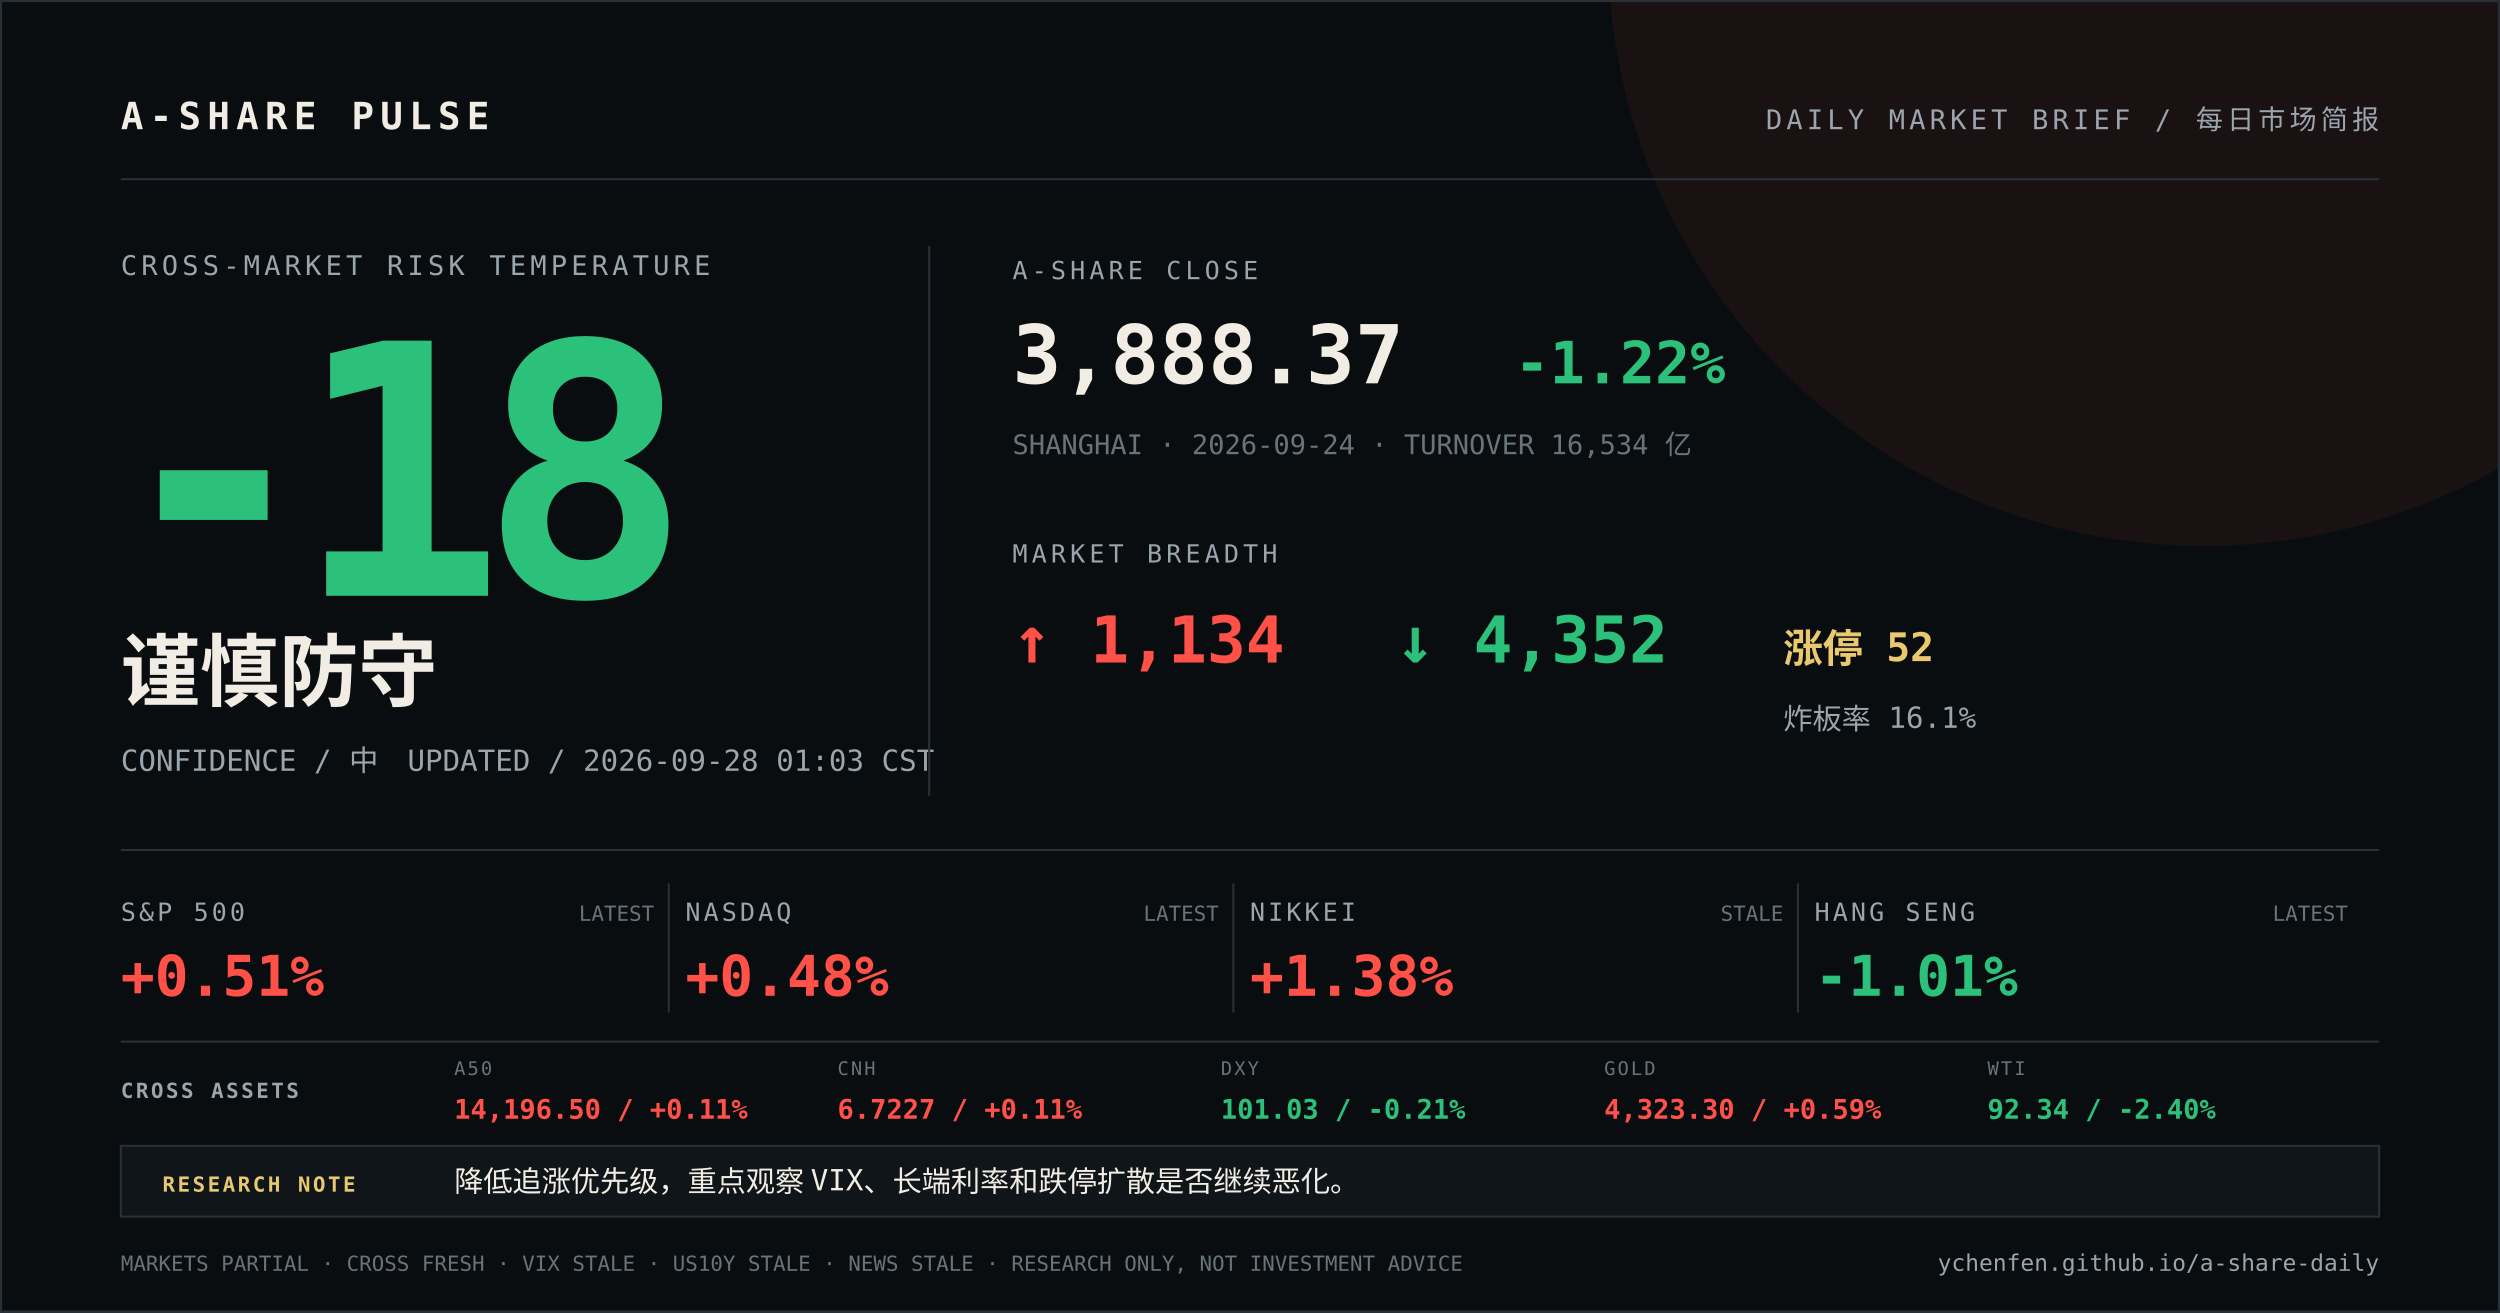
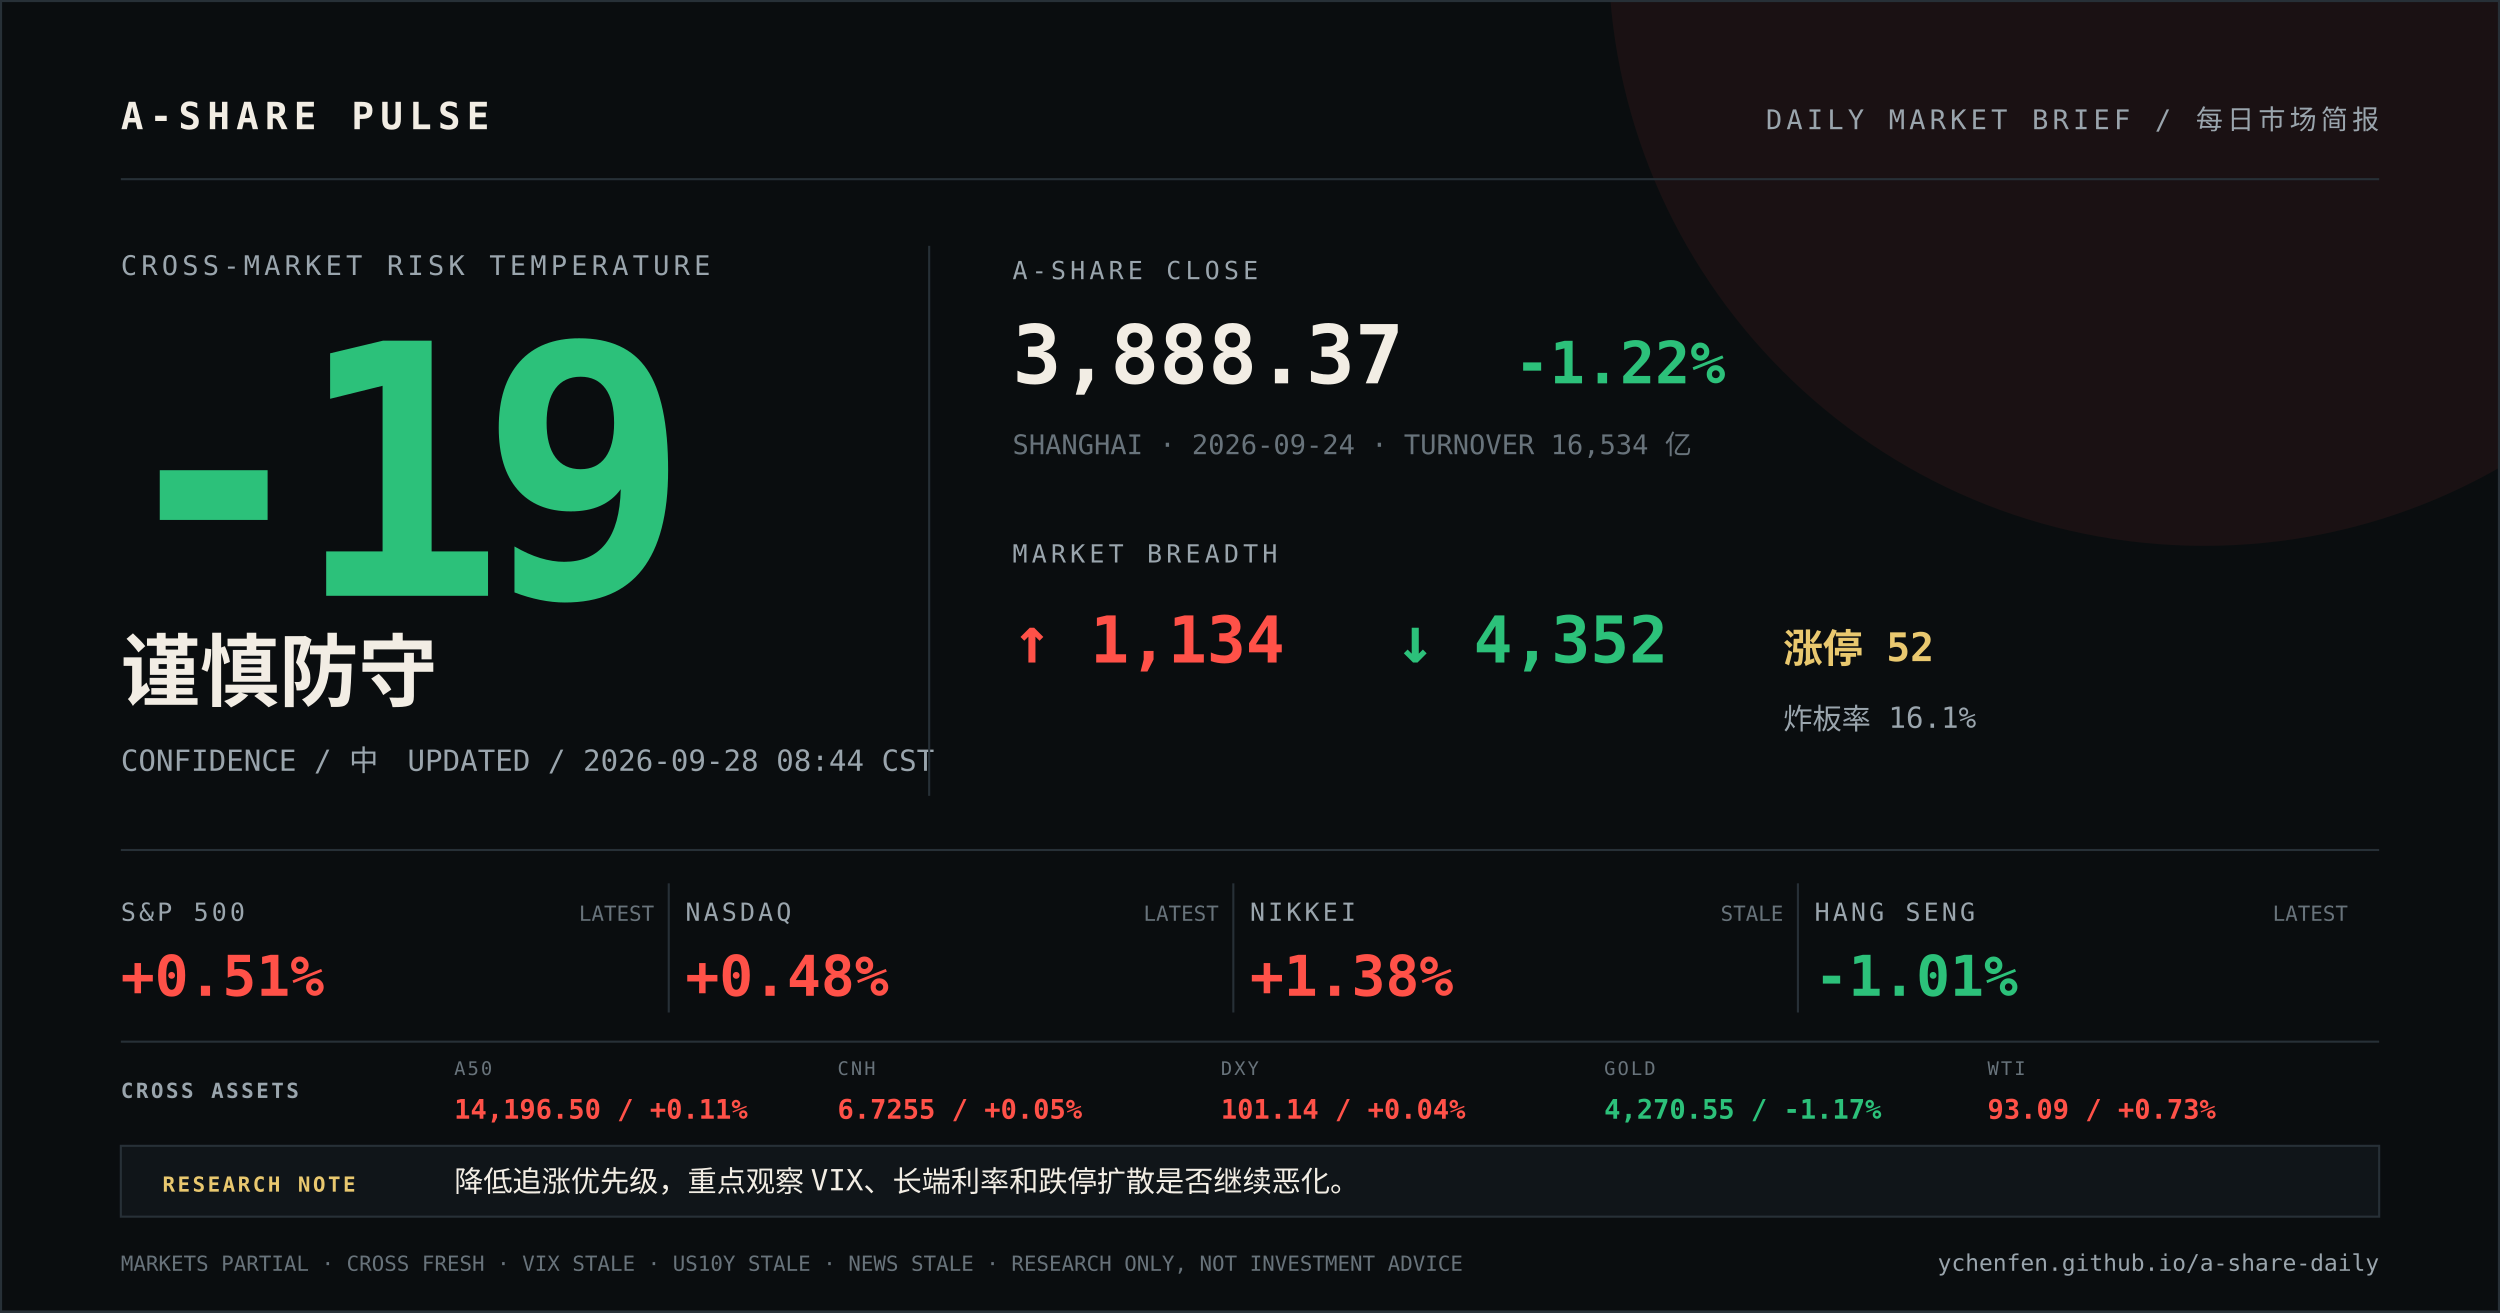
<svg xmlns="http://www.w3.org/2000/svg" width="1200" height="630" viewBox="0 0 1200 630">
  <rect width="1200" height="630" fill="#0a0d0f" />
  <circle cx="1058" cy="-24" r="286" fill="#ff5148" opacity="0.07" />
  <path d="M0 0H1200V630H0Z" fill="none" stroke="#273037" stroke-width="2" />
  <g font-family="DIN Alternate, SFMono-Regular, Menlo, monospace">
    <text x="58" y="62" fill="#f2ede4" font-size="18" font-weight="700" letter-spacing="3">A-SHARE PULSE</text>
    <text x="1142" y="62" fill="#9aa5ad" font-size="13" text-anchor="end" letter-spacing="2">DAILY MARKET BRIEF / 每日市场简报</text>
    <line x1="58" y1="86" x2="1142" y2="86" stroke="#273037" />
    <text x="58" y="132" fill="#9aa5ad" font-size="13" letter-spacing="2">CROSS-MARKET RISK TEMPERATURE</text>
-     <text x="52" y="286" fill="#2cc17a" font-size="168" font-weight="800" letter-spacing="-12">-18</text>
+     <text x="52" y="286" fill="#2cc17a" font-size="168" font-weight="800" letter-spacing="-12">-19</text>
    <text x="58" y="336" fill="#f2ede4" font-size="38" font-weight="700">谨慎防守</text>
-     <text x="58" y="370" fill="#9aa5ad" font-size="14">CONFIDENCE / 中　UPDATED / 2026-09-28 01:03 CST</text>
+     <text x="58" y="370" fill="#9aa5ad" font-size="14">CONFIDENCE / 中　UPDATED / 2026-09-28 08:44 CST</text>
    <line x1="446" y1="118" x2="446" y2="382" stroke="#273037" />
    <text x="486" y="134" fill="#9aa5ad" font-size="12" letter-spacing="2">A-SHARE CLOSE</text>
    <text x="486" y="184" fill="#f2ede4" font-size="39" font-weight="700">3,888.37</text>
    <text x="727" y="184" fill="#2cc17a" font-size="28" font-weight="700">-1.22%</text>
    <text x="486" y="218" fill="#68737b" font-size="13">SHANGHAI · 2026-09-24 · TURNOVER 16,534 亿</text>
    <text x="486" y="270" fill="#9aa5ad" font-size="12" letter-spacing="2">MARKET BREADTH</text>
    <text x="486" y="318" fill="#ff5148" font-size="31" font-weight="700">↑ 1,134</text>
    <text x="670" y="318" fill="#2cc17a" font-size="31" font-weight="700">↓ 4,352</text>
    <text x="856" y="318" fill="#e9c86f" font-size="19" font-weight="700">涨停 52</text>
    <text x="856" y="350" fill="#9aa5ad" font-size="14">炸板率 16.1%</text>
    <line x1="58" y1="408" x2="1142" y2="408" stroke="#273037" />
    <text x="58" y="442" fill="#9aa5ad" font-size="12" letter-spacing="1.5">S&amp;P 500</text>
    <text x="58" y="478" fill="#ff5148" font-size="27" font-weight="700">+0.51%</text>
    <text x="314" y="442" fill="#68737b" font-size="10" text-anchor="end">LATEST</text>
    <line x1="321" y1="424" x2="321" y2="486" stroke="#273037" />
    <text x="329" y="442" fill="#9aa5ad" font-size="12" letter-spacing="1.5">NASDAQ</text>
    <text x="329" y="478" fill="#ff5148" font-size="27" font-weight="700">+0.48%</text>
    <text x="585" y="442" fill="#68737b" font-size="10" text-anchor="end">LATEST</text>
    <line x1="592" y1="424" x2="592" y2="486" stroke="#273037" />
    <text x="600" y="442" fill="#9aa5ad" font-size="12" letter-spacing="1.5">NIKKEI</text>
    <text x="600" y="478" fill="#ff5148" font-size="27" font-weight="700">+1.38%</text>
    <text x="856" y="442" fill="#68737b" font-size="10" text-anchor="end">STALE</text>
    <line x1="863" y1="424" x2="863" y2="486" stroke="#273037" />
    <text x="871" y="442" fill="#9aa5ad" font-size="12" letter-spacing="1.5">HANG SENG</text>
    <text x="871" y="478" fill="#2cc17a" font-size="27" font-weight="700">-1.01%</text>
    <text x="1127" y="442" fill="#68737b" font-size="10" text-anchor="end">LATEST</text>
    <line x1="58" y1="500" x2="1142" y2="500" stroke="#273037" />
    <text x="58" y="527" fill="#9aa5ad" font-size="10" font-weight="700" letter-spacing="1.2">CROSS ASSETS</text>
    <text x="218" y="516" fill="#68737b" font-size="9" letter-spacing="1">A50</text>
    <text x="218" y="537" fill="#ff5148" font-size="13" font-weight="700">14,196.50 / +0.11%</text>
    <text x="402" y="516" fill="#68737b" font-size="9" letter-spacing="1">CNH</text>
-     <text x="402" y="537" fill="#ff5148" font-size="13" font-weight="700">6.7227 / +0.11%</text>
+     <text x="402" y="537" fill="#ff5148" font-size="13" font-weight="700">6.7255 / +0.05%</text>
    <text x="586" y="516" fill="#68737b" font-size="9" letter-spacing="1">DXY</text>
-     <text x="586" y="537" fill="#2cc17a" font-size="13" font-weight="700">101.03 / -0.21%</text>
+     <text x="586" y="537" fill="#ff5148" font-size="13" font-weight="700">101.14 / +0.04%</text>
    <text x="770" y="516" fill="#68737b" font-size="9" letter-spacing="1">GOLD</text>
-     <text x="770" y="537" fill="#ff5148" font-size="13" font-weight="700">4,323.30 / +0.59%</text>
+     <text x="770" y="537" fill="#2cc17a" font-size="13" font-weight="700">4,270.55 / -1.17%</text>
    <text x="954" y="516" fill="#68737b" font-size="9" letter-spacing="1">WTI</text>
-     <text x="954" y="537" fill="#2cc17a" font-size="13" font-weight="700">92.34 / -2.40%</text>
+     <text x="954" y="537" fill="#ff5148" font-size="13" font-weight="700">93.09 / +0.73%</text>
    <rect x="58" y="550" width="1084" height="34" fill="#101519" stroke="#273037" />
    <text x="78" y="572" fill="#e9c86f" font-size="10" font-weight="700" letter-spacing="1.2">RESEARCH NOTE</text>
    <text x="218" y="572" fill="#f2ede4" font-size="14">降低追涨优先级，重点观察 VIX、长端利率和跌停扩散是否继续恶化。</text>
    <text x="58" y="610" fill="#68737b" font-size="10">MARKETS PARTIAL · CROSS FRESH · VIX STALE · US10Y STALE · NEWS STALE · RESEARCH ONLY, NOT INVESTMENT ADVICE</text>
    <text x="1142" y="610" fill="#9aa5ad" font-size="11" text-anchor="end">ychenfen.github.io/a-share-daily</text>
  </g>
</svg>
